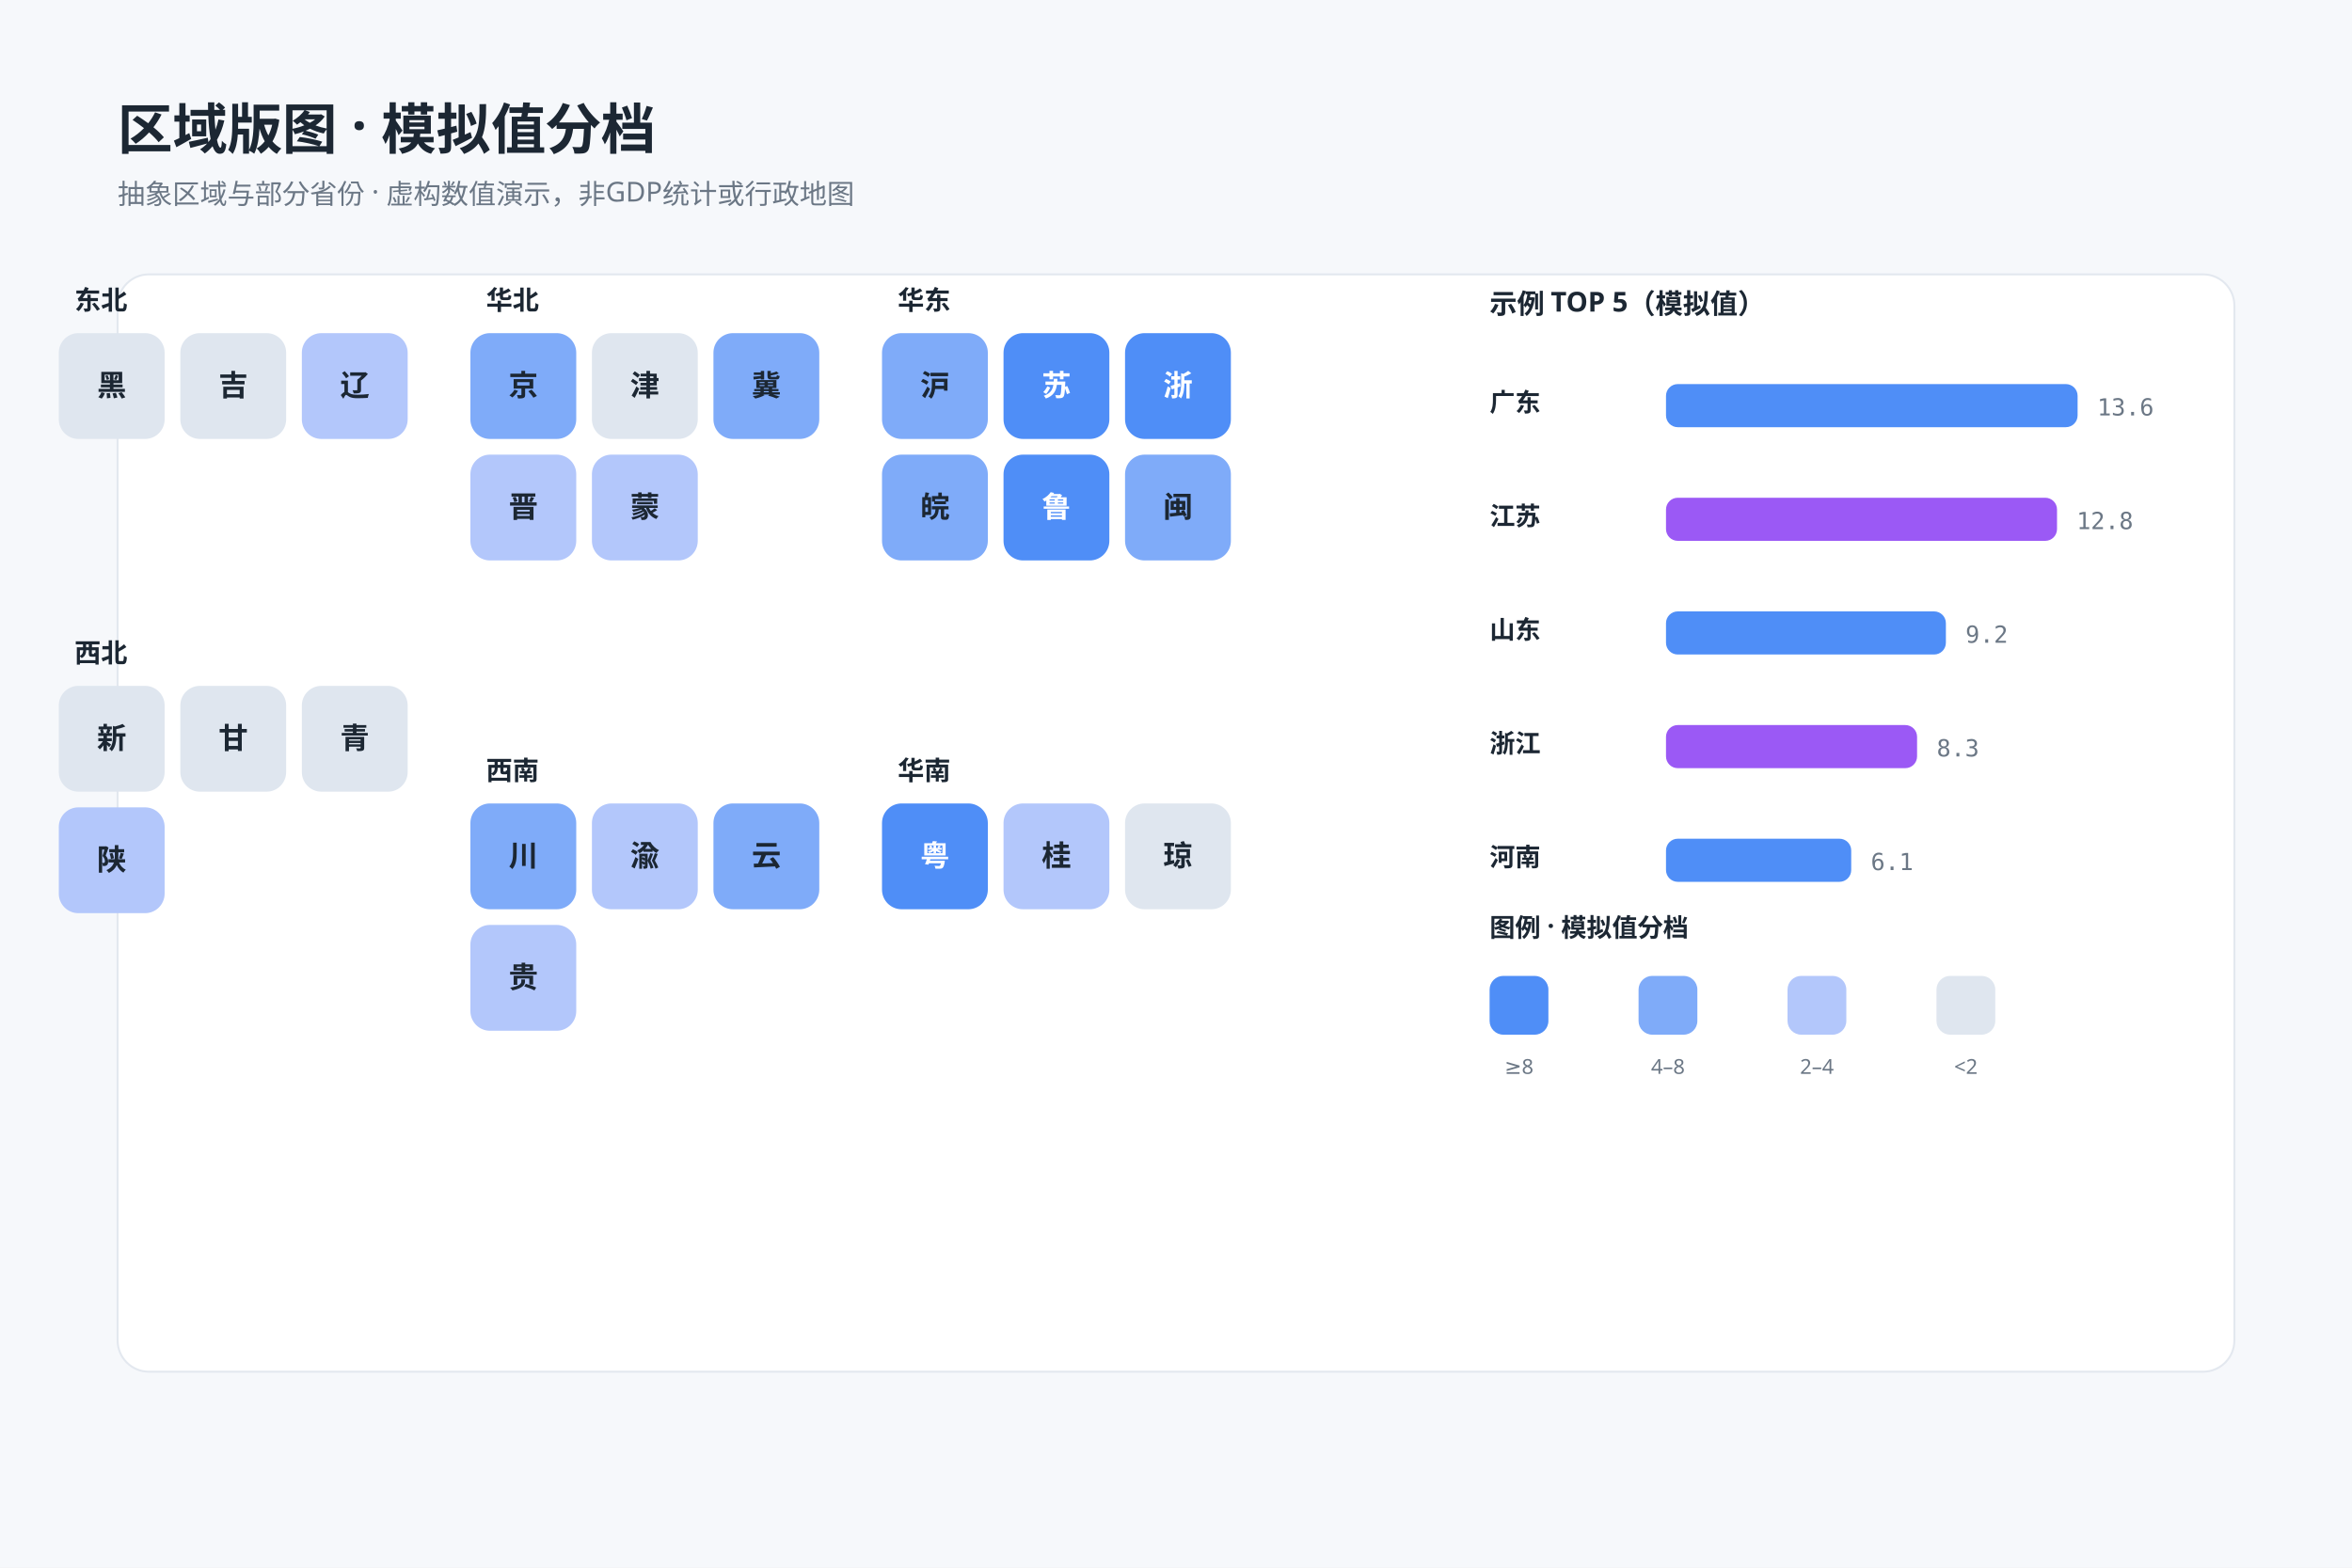
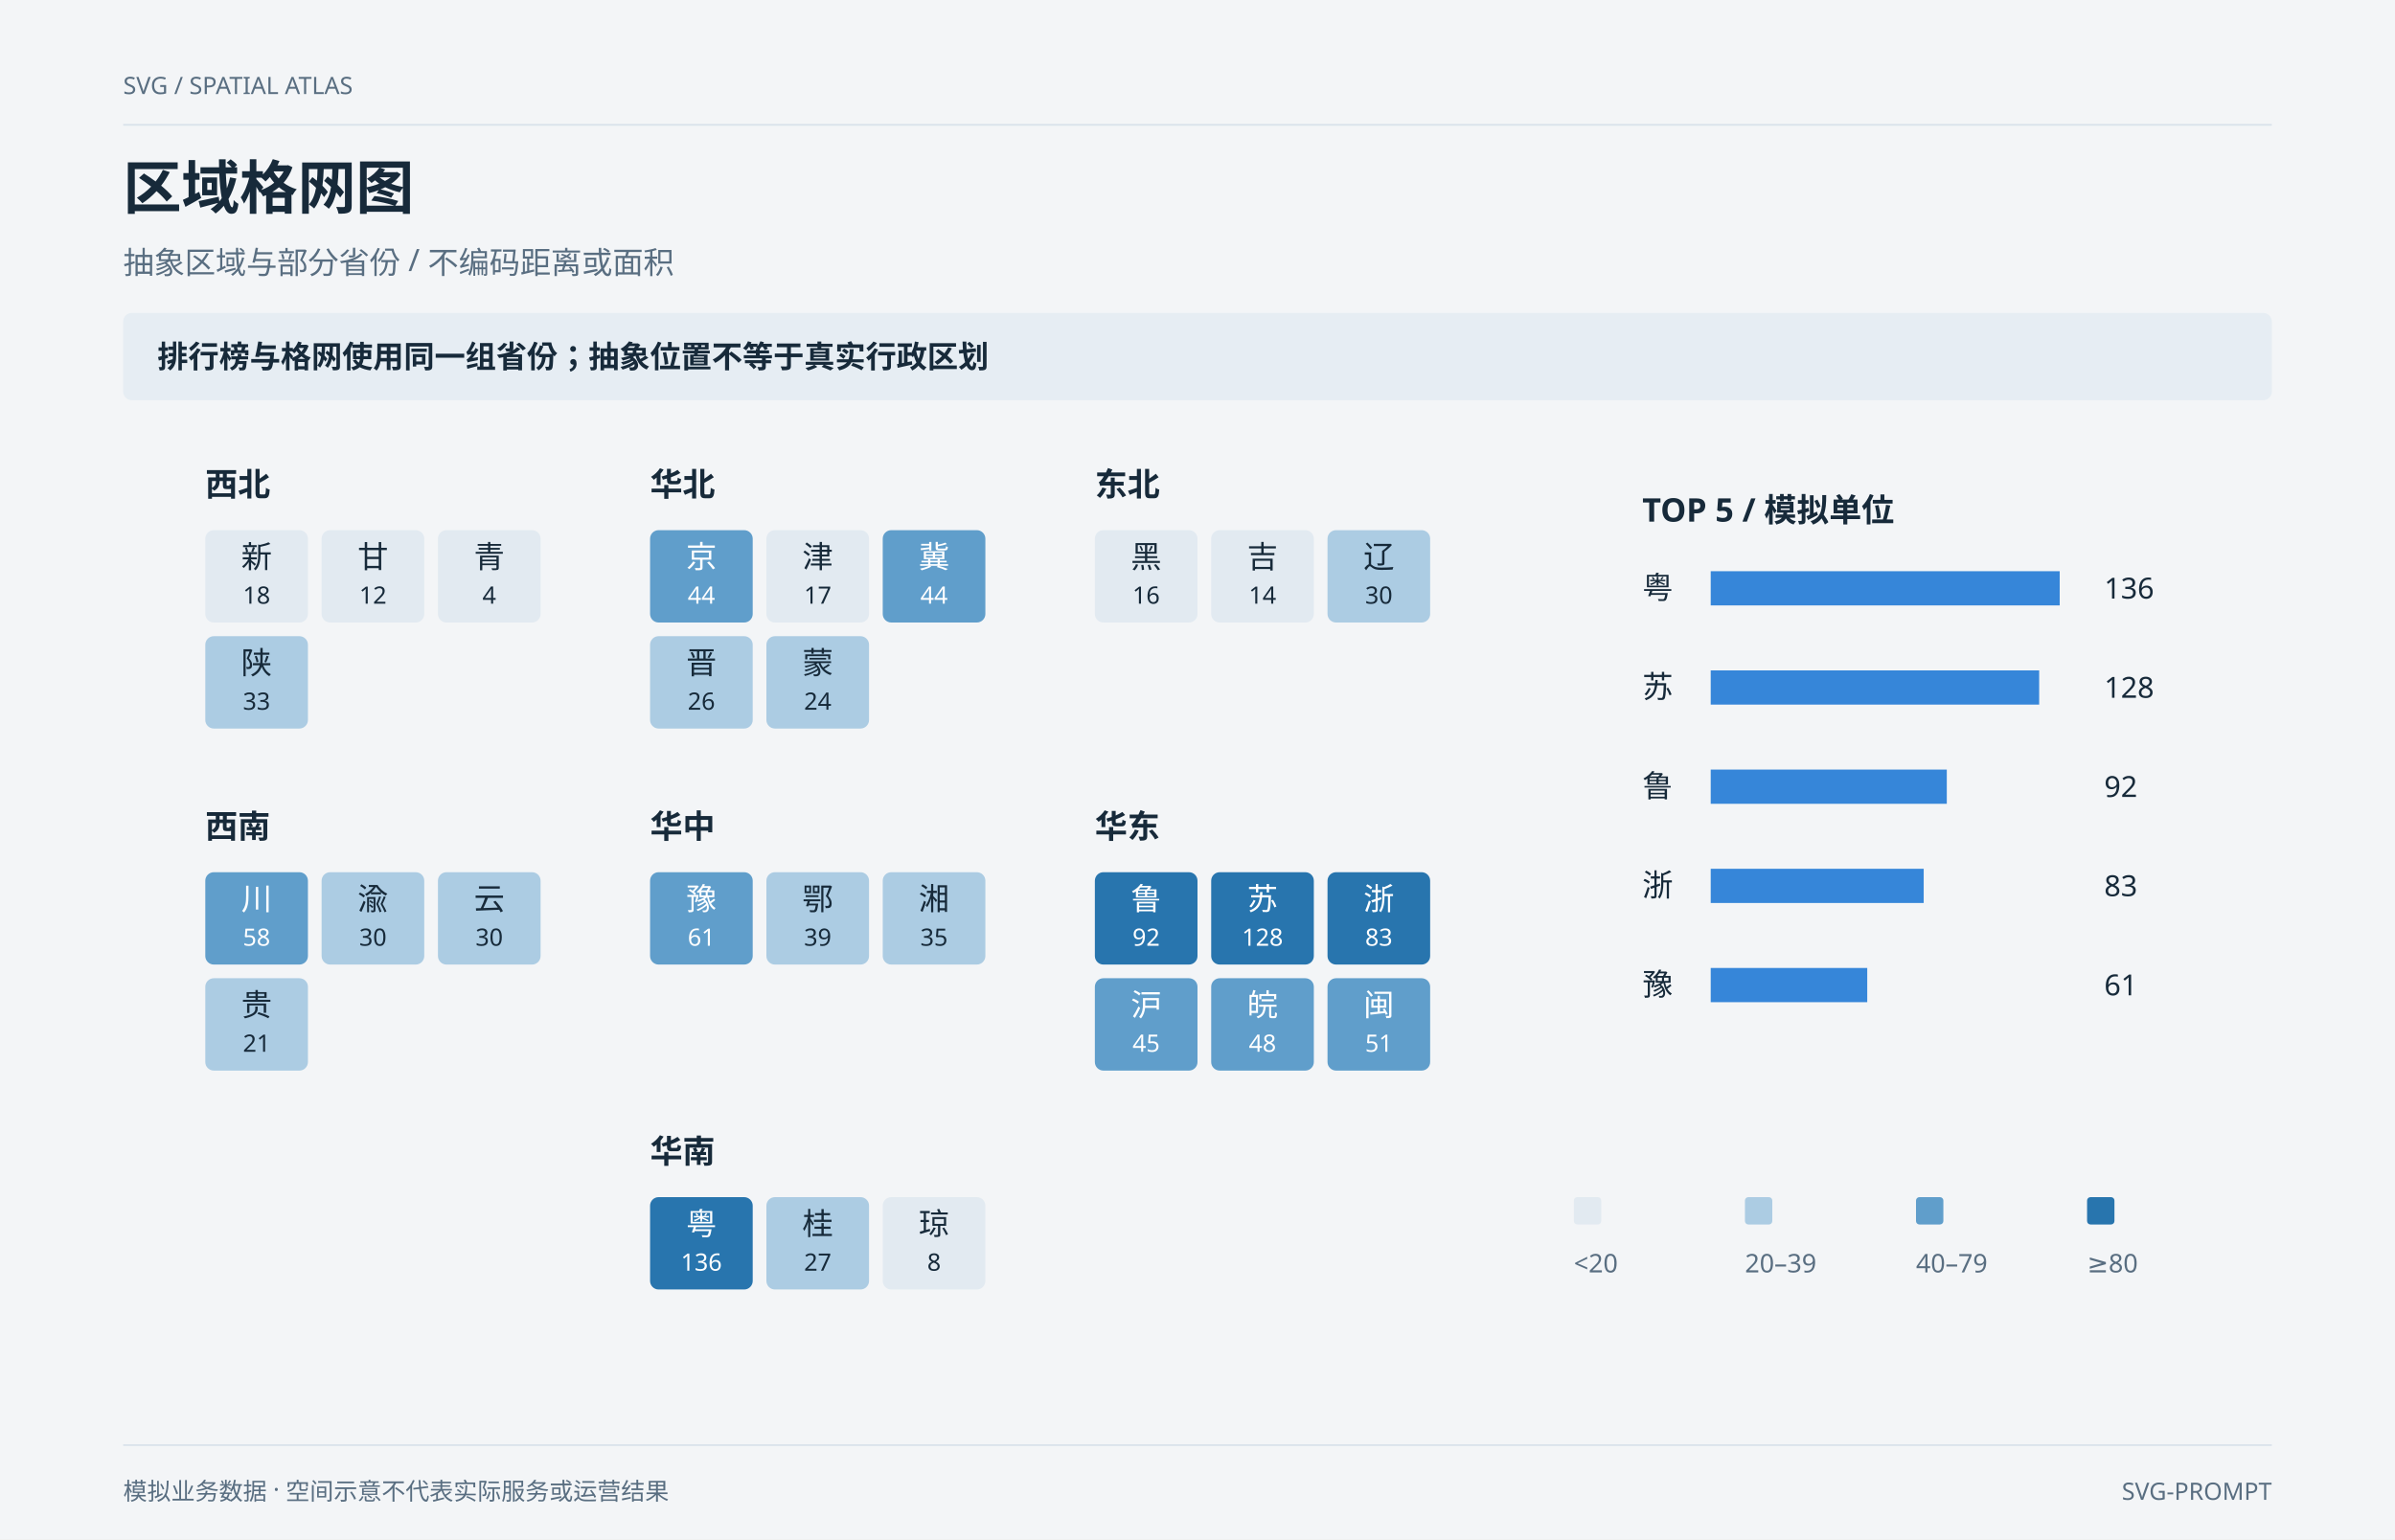
- <svg xmlns="http://www.w3.org/2000/svg" width="1200" height="800" viewBox="0 0 1200 800" font-family="PingFang SC, Hiragino Sans GB, Microsoft YaHei, sans-serif">
-   <rect width="1200" height="800" fill="#f6f8fb" />
-   <text x="60" y="76" font-size="28" font-weight="700" fill="#1c2733">区域版图 · 模拟值分档</text>
-   <text x="60" y="104" font-size="14" fill="#6b7785">抽象区域与部分省份 · 虚构数值演示，非GDP统计或行政地图</text>
-   <g>
-     <rect x="60" y="140" width="1080" height="560" rx="16" fill="#ffffff" stroke="#e3e8ef" />
-     <text x="38" y="158" font-size="13.5" fill="#1c2733" text-anchor="start" font-weight="700">东北</text>
-     <rect x="30" y="170" width="54" height="54" rx="10" fill="#dfe6ef" />
-     <text x="57" y="202" font-size="15" fill="#1c2733" text-anchor="middle" font-weight="700">黑</text>
-     <rect x="92" y="170" width="54" height="54" rx="10" fill="#dfe6ef" />
-     <text x="119" y="202" font-size="15" fill="#1c2733" text-anchor="middle" font-weight="700">吉</text>
-     <rect x="154" y="170" width="54" height="54" rx="10" fill="#b3c7fb" />
-     <text x="181" y="202" font-size="15" fill="#1c2733" text-anchor="middle" font-weight="700">辽</text>
-     <text x="38" y="338" font-size="13.5" fill="#1c2733" text-anchor="start" font-weight="700">西北</text>
-     <rect x="30" y="350" width="54" height="54" rx="10" fill="#dfe6ef" />
-     <text x="57" y="382" font-size="15" fill="#1c2733" text-anchor="middle" font-weight="700">新</text>
-     <rect x="92" y="350" width="54" height="54" rx="10" fill="#dfe6ef" />
-     <text x="119" y="382" font-size="15" fill="#1c2733" text-anchor="middle" font-weight="700">甘</text>
-     <rect x="154" y="350" width="54" height="54" rx="10" fill="#dfe6ef" />
-     <text x="181" y="382" font-size="15" fill="#1c2733" text-anchor="middle" font-weight="700">青</text>
-     <rect x="30" y="412" width="54" height="54" rx="10" fill="#b3c7fb" />
-     <text x="57" y="444" font-size="15" fill="#1c2733" text-anchor="middle" font-weight="700">陕</text>
-     <text x="248" y="158" font-size="13.5" fill="#1c2733" text-anchor="start" font-weight="700">华北</text>
-     <rect x="240" y="170" width="54" height="54" rx="10" fill="#7fabf9" />
-     <text x="267" y="202" font-size="15" fill="#1c2733" text-anchor="middle" font-weight="700">京</text>
-     <rect x="302" y="170" width="54" height="54" rx="10" fill="#dfe6ef" />
-     <text x="329" y="202" font-size="15" fill="#1c2733" text-anchor="middle" font-weight="700">津</text>
-     <rect x="364" y="170" width="54" height="54" rx="10" fill="#7fabf9" />
-     <text x="391" y="202" font-size="15" fill="#1c2733" text-anchor="middle" font-weight="700">冀</text>
-     <rect x="240" y="232" width="54" height="54" rx="10" fill="#b3c7fb" />
-     <text x="267" y="264" font-size="15" fill="#1c2733" text-anchor="middle" font-weight="700">晋</text>
-     <rect x="302" y="232" width="54" height="54" rx="10" fill="#b3c7fb" />
-     <text x="329" y="264" font-size="15" fill="#1c2733" text-anchor="middle" font-weight="700">蒙</text>
-     <text x="458" y="158" font-size="13.5" fill="#1c2733" text-anchor="start" font-weight="700">华东</text>
-     <rect x="450" y="170" width="54" height="54" rx="10" fill="#7fabf9" />
-     <text x="477" y="202" font-size="15" fill="#1c2733" text-anchor="middle" font-weight="700">沪</text>
-     <rect x="512" y="170" width="54" height="54" rx="10" fill="#4f8ef7" />
-     <text x="539" y="202" font-size="15" fill="#fff" text-anchor="middle" font-weight="700">苏</text>
-     <rect x="574" y="170" width="54" height="54" rx="10" fill="#4f8ef7" />
-     <text x="601" y="202" font-size="15" fill="#fff" text-anchor="middle" font-weight="700">浙</text>
-     <rect x="450" y="232" width="54" height="54" rx="10" fill="#7fabf9" />
-     <text x="477" y="264" font-size="15" fill="#1c2733" text-anchor="middle" font-weight="700">皖</text>
-     <rect x="512" y="232" width="54" height="54" rx="10" fill="#4f8ef7" />
-     <text x="539" y="264" font-size="15" fill="#fff" text-anchor="middle" font-weight="700">鲁</text>
-     <rect x="574" y="232" width="54" height="54" rx="10" fill="#7fabf9" />
-     <text x="601" y="264" font-size="15" fill="#1c2733" text-anchor="middle" font-weight="700">闽</text>
-     <text x="458" y="398" font-size="13.5" fill="#1c2733" text-anchor="start" font-weight="700">华南</text>
-     <rect x="450" y="410" width="54" height="54" rx="10" fill="#4f8ef7" />
-     <text x="477" y="442" font-size="15" fill="#fff" text-anchor="middle" font-weight="700">粤</text>
-     <rect x="512" y="410" width="54" height="54" rx="10" fill="#b3c7fb" />
-     <text x="539" y="442" font-size="15" fill="#1c2733" text-anchor="middle" font-weight="700">桂</text>
-     <rect x="574" y="410" width="54" height="54" rx="10" fill="#dfe6ef" />
-     <text x="601" y="442" font-size="15" fill="#1c2733" text-anchor="middle" font-weight="700">琼</text>
-     <text x="248" y="398" font-size="13.5" fill="#1c2733" text-anchor="start" font-weight="700">西南</text>
-     <rect x="240" y="410" width="54" height="54" rx="10" fill="#7fabf9" />
-     <text x="267" y="442" font-size="15" fill="#1c2733" text-anchor="middle" font-weight="700">川</text>
-     <rect x="302" y="410" width="54" height="54" rx="10" fill="#b3c7fb" />
-     <text x="329" y="442" font-size="15" fill="#1c2733" text-anchor="middle" font-weight="700">渝</text>
-     <rect x="364" y="410" width="54" height="54" rx="10" fill="#7fabf9" />
-     <text x="391" y="442" font-size="15" fill="#1c2733" text-anchor="middle" font-weight="700">云</text>
-     <rect x="240" y="472" width="54" height="54" rx="10" fill="#b3c7fb" />
-     <text x="267" y="504" font-size="15" fill="#1c2733" text-anchor="middle" font-weight="700">贵</text>
-     <text x="760" y="160" font-size="14" fill="#1c2733" text-anchor="start" font-weight="700">示例 TOP 5（模拟值）</text>
-     <text x="760" y="210" font-size="13" fill="#1c2733" text-anchor="start" font-weight="600">广东</text>
-     <rect x="850" y="196" width="210" height="22" rx="6" fill="#4f8ef7" />
-     <text x="1070" y="212" font-size="12" fill="#6b7785" text-anchor="start" font-family="SFMono-Regular, Menlo, monospace">13.6</text>
-     <text x="760" y="268" font-size="13" fill="#1c2733" text-anchor="start" font-weight="600">江苏</text>
-     <rect x="850" y="254" width="199.5" height="22" rx="6" fill="#9b59f5" />
-     <text x="1059.5" y="270" font-size="12" fill="#6b7785" text-anchor="start" font-family="SFMono-Regular, Menlo, monospace">12.8</text>
-     <text x="760" y="326" font-size="13" fill="#1c2733" text-anchor="start" font-weight="600">山东</text>
-     <rect x="850" y="312" width="142.8" height="22" rx="6" fill="#4f8ef7" />
-     <text x="1002.8" y="328" font-size="12" fill="#6b7785" text-anchor="start" font-family="SFMono-Regular, Menlo, monospace">9.2</text>
-     <text x="760" y="384" font-size="13" fill="#1c2733" text-anchor="start" font-weight="600">浙江</text>
-     <rect x="850" y="370" width="128.1" height="22" rx="6" fill="#9b59f5" />
-     <text x="988.1" y="386" font-size="12" fill="#6b7785" text-anchor="start" font-family="SFMono-Regular, Menlo, monospace">8.3</text>
-     <text x="760" y="442" font-size="13" fill="#1c2733" text-anchor="start" font-weight="600">河南</text>
-     <rect x="850" y="428" width="94.5" height="22" rx="6" fill="#4f8ef7" />
-     <text x="954.5" y="444" font-size="12" fill="#6b7785" text-anchor="start" font-family="SFMono-Regular, Menlo, monospace">6.1</text>
-     <text x="760" y="478" font-size="13" fill="#1c2733" text-anchor="start" font-weight="700">图例 · 模拟值分档</text>
-     <rect x="760" y="498" width="30" height="30" rx="7" fill="#4f8ef7" />
-     <text x="775" y="548" font-size="10.5" fill="#6b7785" text-anchor="middle">≥8</text>
-     <rect x="836" y="498" width="30" height="30" rx="7" fill="#7fabf9" />
-     <text x="851" y="548" font-size="10.5" fill="#6b7785" text-anchor="middle">4–8</text>
-     <rect x="912" y="498" width="30" height="30" rx="7" fill="#b3c7fb" />
-     <text x="927" y="548" font-size="10.5" fill="#6b7785" text-anchor="middle">2–4</text>
-     <rect x="988" y="498" width="30" height="30" rx="7" fill="#dfe6ef" />
-     <text x="1003" y="548" font-size="10.5" fill="#6b7785" text-anchor="middle">&lt;2</text>
-   </g>
+ <svg xmlns="http://www.w3.org/2000/svg" width="1400" height="900" viewBox="0 0 1400 900" font-family="PingFang SC, Microsoft YaHei, sans-serif" role="img" aria-labelledby="title desc">
+   <rect x="0.000" y="0.000" width="1400.000" height="900.000" rx="0" fill="#f3f5f7" />
+   <text x="72.000" y="55.000" font-size="14" fill="#596e81" text-anchor="start" font-weight="400">SVG / SPATIAL ATLAS</text>
+   <line x1="72.000" y1="73.000" x2="1328.000" y2="73.000" stroke="#d9e2ea" stroke-width="1" />
+   <text x="72.000" y="122.000" font-size="34" fill="#172a3a" text-anchor="start" font-weight="700">区域格网图</text>
+   <text x="72.000" y="160.000" font-size="18" fill="#596e81" text-anchor="start" font-weight="400">抽象区域与部分省份 / 不编码距离或面积</text>
+   <rect x="72.000" y="183.000" width="1256.000" height="51.000" rx="5" fill="#e6edf3" />
+   <text x="92.000" y="215.000" font-size="18" fill="#172a3a" text-anchor="start" font-weight="600">排行榜与格网使用同一组省份；抽象位置不等于真实行政区划</text>
+   <line x1="72.000" y1="845.000" x2="1328.000" y2="845.000" stroke="#d9e2ea" stroke-width="1" />
+   <text x="72.000" y="877.000" font-size="14" fill="#596e81" text-anchor="start" font-weight="400">模拟业务数据 · 空间示意不代表实际服务或运营结果</text>
+   <text x="1328.000" y="877.000" font-size="14" fill="#596e81" text-anchor="end" font-weight="400">SVG-PROMPT</text>
+   <text x="120.000" y="290.000" font-size="19" fill="#172a3a" text-anchor="start" font-weight="600">西北</text>
+   <rect x="120.000" y="310.000" width="60.000" height="54.000" rx="5" fill="#e2eaf1" data-province="新" data-value="18" data-band="0" />
+   <text x="150.000" y="332.000" font-size="18" fill="#172a3a" text-anchor="middle" font-weight="400">新</text>
+   <text x="150.000" y="353.000" font-size="14" fill="#172a3a" text-anchor="middle" font-weight="400">18</text>
+   <rect x="188.000" y="310.000" width="60.000" height="54.000" rx="5" fill="#e2eaf1" data-province="甘" data-value="12" data-band="0" />
+   <text x="218.000" y="332.000" font-size="18" fill="#172a3a" text-anchor="middle" font-weight="400">甘</text>
+   <text x="218.000" y="353.000" font-size="14" fill="#172a3a" text-anchor="middle" font-weight="400">12</text>
+   <rect x="256.000" y="310.000" width="60.000" height="54.000" rx="5" fill="#e2eaf1" data-province="青" data-value="4" data-band="0" />
+   <text x="286.000" y="332.000" font-size="18" fill="#172a3a" text-anchor="middle" font-weight="400">青</text>
+   <text x="286.000" y="353.000" font-size="14" fill="#172a3a" text-anchor="middle" font-weight="400">4</text>
+   <rect x="120.000" y="372.000" width="60.000" height="54.000" rx="5" fill="#accce3" data-province="陕" data-value="33" data-band="1" />
+   <text x="150.000" y="394.000" font-size="18" fill="#172a3a" text-anchor="middle" font-weight="400">陕</text>
+   <text x="150.000" y="415.000" font-size="14" fill="#172a3a" text-anchor="middle" font-weight="400">33</text>
+   <text x="380.000" y="290.000" font-size="19" fill="#172a3a" text-anchor="start" font-weight="600">华北</text>
+   <rect x="380.000" y="310.000" width="60.000" height="54.000" rx="5" fill="#609ecb" data-province="京" data-value="44" data-band="2" />
+   <text x="410.000" y="332.000" font-size="18" fill="#ffffff" text-anchor="middle" font-weight="400">京</text>
+   <text x="410.000" y="353.000" font-size="14" fill="#ffffff" text-anchor="middle" font-weight="400">44</text>
+   <rect x="448.000" y="310.000" width="60.000" height="54.000" rx="5" fill="#e2eaf1" data-province="津" data-value="17" data-band="0" />
+   <text x="478.000" y="332.000" font-size="18" fill="#172a3a" text-anchor="middle" font-weight="400">津</text>
+   <text x="478.000" y="353.000" font-size="14" fill="#172a3a" text-anchor="middle" font-weight="400">17</text>
+   <rect x="516.000" y="310.000" width="60.000" height="54.000" rx="5" fill="#609ecb" data-province="冀" data-value="44" data-band="2" />
+   <text x="546.000" y="332.000" font-size="18" fill="#ffffff" text-anchor="middle" font-weight="400">冀</text>
+   <text x="546.000" y="353.000" font-size="14" fill="#ffffff" text-anchor="middle" font-weight="400">44</text>
+   <rect x="380.000" y="372.000" width="60.000" height="54.000" rx="5" fill="#accce3" data-province="晋" data-value="26" data-band="1" />
+   <text x="410.000" y="394.000" font-size="18" fill="#172a3a" text-anchor="middle" font-weight="400">晋</text>
+   <text x="410.000" y="415.000" font-size="14" fill="#172a3a" text-anchor="middle" font-weight="400">26</text>
+   <rect x="448.000" y="372.000" width="60.000" height="54.000" rx="5" fill="#accce3" data-province="蒙" data-value="24" data-band="1" />
+   <text x="478.000" y="394.000" font-size="18" fill="#172a3a" text-anchor="middle" font-weight="400">蒙</text>
+   <text x="478.000" y="415.000" font-size="14" fill="#172a3a" text-anchor="middle" font-weight="400">24</text>
+   <text x="640.000" y="290.000" font-size="19" fill="#172a3a" text-anchor="start" font-weight="600">东北</text>
+   <rect x="640.000" y="310.000" width="60.000" height="54.000" rx="5" fill="#e2eaf1" data-province="黑" data-value="16" data-band="0" />
+   <text x="670.000" y="332.000" font-size="18" fill="#172a3a" text-anchor="middle" font-weight="400">黑</text>
+   <text x="670.000" y="353.000" font-size="14" fill="#172a3a" text-anchor="middle" font-weight="400">16</text>
+   <rect x="708.000" y="310.000" width="60.000" height="54.000" rx="5" fill="#e2eaf1" data-province="吉" data-value="14" data-band="0" />
+   <text x="738.000" y="332.000" font-size="18" fill="#172a3a" text-anchor="middle" font-weight="400">吉</text>
+   <text x="738.000" y="353.000" font-size="14" fill="#172a3a" text-anchor="middle" font-weight="400">14</text>
+   <rect x="776.000" y="310.000" width="60.000" height="54.000" rx="5" fill="#accce3" data-province="辽" data-value="30" data-band="1" />
+   <text x="806.000" y="332.000" font-size="18" fill="#172a3a" text-anchor="middle" font-weight="400">辽</text>
+   <text x="806.000" y="353.000" font-size="14" fill="#172a3a" text-anchor="middle" font-weight="400">30</text>
+   <text x="120.000" y="490.000" font-size="19" fill="#172a3a" text-anchor="start" font-weight="600">西南</text>
+   <rect x="120.000" y="510.000" width="60.000" height="54.000" rx="5" fill="#609ecb" data-province="川" data-value="58" data-band="2" />
+   <text x="150.000" y="532.000" font-size="18" fill="#ffffff" text-anchor="middle" font-weight="400">川</text>
+   <text x="150.000" y="553.000" font-size="14" fill="#ffffff" text-anchor="middle" font-weight="400">58</text>
+   <rect x="188.000" y="510.000" width="60.000" height="54.000" rx="5" fill="#accce3" data-province="渝" data-value="30" data-band="1" />
+   <text x="218.000" y="532.000" font-size="18" fill="#172a3a" text-anchor="middle" font-weight="400">渝</text>
+   <text x="218.000" y="553.000" font-size="14" fill="#172a3a" text-anchor="middle" font-weight="400">30</text>
+   <rect x="256.000" y="510.000" width="60.000" height="54.000" rx="5" fill="#accce3" data-province="云" data-value="30" data-band="1" />
+   <text x="286.000" y="532.000" font-size="18" fill="#172a3a" text-anchor="middle" font-weight="400">云</text>
+   <text x="286.000" y="553.000" font-size="14" fill="#172a3a" text-anchor="middle" font-weight="400">30</text>
+   <rect x="120.000" y="572.000" width="60.000" height="54.000" rx="5" fill="#accce3" data-province="贵" data-value="21" data-band="1" />
+   <text x="150.000" y="594.000" font-size="18" fill="#172a3a" text-anchor="middle" font-weight="400">贵</text>
+   <text x="150.000" y="615.000" font-size="14" fill="#172a3a" text-anchor="middle" font-weight="400">21</text>
+   <text x="380.000" y="490.000" font-size="19" fill="#172a3a" text-anchor="start" font-weight="600">华中</text>
+   <rect x="380.000" y="510.000" width="60.000" height="54.000" rx="5" fill="#609ecb" data-province="豫" data-value="61" data-band="2" />
+   <text x="410.000" y="532.000" font-size="18" fill="#ffffff" text-anchor="middle" font-weight="400">豫</text>
+   <text x="410.000" y="553.000" font-size="14" fill="#ffffff" text-anchor="middle" font-weight="400">61</text>
+   <rect x="448.000" y="510.000" width="60.000" height="54.000" rx="5" fill="#accce3" data-province="鄂" data-value="39" data-band="1" />
+   <text x="478.000" y="532.000" font-size="18" fill="#172a3a" text-anchor="middle" font-weight="400">鄂</text>
+   <text x="478.000" y="553.000" font-size="14" fill="#172a3a" text-anchor="middle" font-weight="400">39</text>
+   <rect x="516.000" y="510.000" width="60.000" height="54.000" rx="5" fill="#accce3" data-province="湘" data-value="35" data-band="1" />
+   <text x="546.000" y="532.000" font-size="18" fill="#172a3a" text-anchor="middle" font-weight="400">湘</text>
+   <text x="546.000" y="553.000" font-size="14" fill="#172a3a" text-anchor="middle" font-weight="400">35</text>
+   <text x="640.000" y="490.000" font-size="19" fill="#172a3a" text-anchor="start" font-weight="600">华东</text>
+   <rect x="640.000" y="510.000" width="60.000" height="54.000" rx="5" fill="#2875ae" data-province="鲁" data-value="92" data-band="3" />
+   <text x="670.000" y="532.000" font-size="18" fill="#ffffff" text-anchor="middle" font-weight="400">鲁</text>
+   <text x="670.000" y="553.000" font-size="14" fill="#ffffff" text-anchor="middle" font-weight="400">92</text>
+   <rect x="708.000" y="510.000" width="60.000" height="54.000" rx="5" fill="#2875ae" data-province="苏" data-value="128" data-band="3" />
+   <text x="738.000" y="532.000" font-size="18" fill="#ffffff" text-anchor="middle" font-weight="400">苏</text>
+   <text x="738.000" y="553.000" font-size="14" fill="#ffffff" text-anchor="middle" font-weight="400">128</text>
+   <rect x="776.000" y="510.000" width="60.000" height="54.000" rx="5" fill="#2875ae" data-province="浙" data-value="83" data-band="3" />
+   <text x="806.000" y="532.000" font-size="18" fill="#ffffff" text-anchor="middle" font-weight="400">浙</text>
+   <text x="806.000" y="553.000" font-size="14" fill="#ffffff" text-anchor="middle" font-weight="400">83</text>
+   <rect x="640.000" y="572.000" width="60.000" height="54.000" rx="5" fill="#609ecb" data-province="沪" data-value="45" data-band="2" />
+   <text x="670.000" y="594.000" font-size="18" fill="#ffffff" text-anchor="middle" font-weight="400">沪</text>
+   <text x="670.000" y="615.000" font-size="14" fill="#ffffff" text-anchor="middle" font-weight="400">45</text>
+   <rect x="708.000" y="572.000" width="60.000" height="54.000" rx="5" fill="#609ecb" data-province="皖" data-value="48" data-band="2" />
+   <text x="738.000" y="594.000" font-size="18" fill="#ffffff" text-anchor="middle" font-weight="400">皖</text>
+   <text x="738.000" y="615.000" font-size="14" fill="#ffffff" text-anchor="middle" font-weight="400">48</text>
+   <rect x="776.000" y="572.000" width="60.000" height="54.000" rx="5" fill="#609ecb" data-province="闽" data-value="51" data-band="2" />
+   <text x="806.000" y="594.000" font-size="18" fill="#ffffff" text-anchor="middle" font-weight="400">闽</text>
+   <text x="806.000" y="615.000" font-size="14" fill="#ffffff" text-anchor="middle" font-weight="400">51</text>
+   <text x="380.000" y="680.000" font-size="19" fill="#172a3a" text-anchor="start" font-weight="600">华南</text>
+   <rect x="380.000" y="700.000" width="60.000" height="54.000" rx="5" fill="#2875ae" data-province="粤" data-value="136" data-band="3" />
+   <text x="410.000" y="722.000" font-size="18" fill="#ffffff" text-anchor="middle" font-weight="400">粤</text>
+   <text x="410.000" y="743.000" font-size="14" fill="#ffffff" text-anchor="middle" font-weight="400">136</text>
+   <rect x="448.000" y="700.000" width="60.000" height="54.000" rx="5" fill="#accce3" data-province="桂" data-value="27" data-band="1" />
+   <text x="478.000" y="722.000" font-size="18" fill="#172a3a" text-anchor="middle" font-weight="400">桂</text>
+   <text x="478.000" y="743.000" font-size="14" fill="#172a3a" text-anchor="middle" font-weight="400">27</text>
+   <rect x="516.000" y="700.000" width="60.000" height="54.000" rx="5" fill="#e2eaf1" data-province="琼" data-value="8" data-band="0" />
+   <text x="546.000" y="722.000" font-size="18" fill="#172a3a" text-anchor="middle" font-weight="400">琼</text>
+   <text x="546.000" y="743.000" font-size="14" fill="#172a3a" text-anchor="middle" font-weight="400">8</text>
+   <text x="960.000" y="305.000" font-size="19" fill="#172a3a" text-anchor="start" font-weight="600">TOP 5 / 模拟单位</text>
+   <text x="960.000" y="350.000" font-size="18" fill="#172a3a" text-anchor="start" font-weight="400">粤</text>
+   <rect x="1000.000" y="334.000" width="204.000" height="20.000" rx="0" fill="#3686d9" />
+   <text x="1230.000" y="350.000" font-size="17" fill="#172a3a" text-anchor="start" font-weight="400">136</text>
+   <text x="960.000" y="408.000" font-size="18" fill="#172a3a" text-anchor="start" font-weight="400">苏</text>
+   <rect x="1000.000" y="392.000" width="192.000" height="20.000" rx="0" fill="#3686d9" />
+   <text x="1230.000" y="408.000" font-size="17" fill="#172a3a" text-anchor="start" font-weight="400">128</text>
+   <text x="960.000" y="466.000" font-size="18" fill="#172a3a" text-anchor="start" font-weight="400">鲁</text>
+   <rect x="1000.000" y="450.000" width="138.000" height="20.000" rx="0" fill="#3686d9" />
+   <text x="1230.000" y="466.000" font-size="17" fill="#172a3a" text-anchor="start" font-weight="400">92</text>
+   <text x="960.000" y="524.000" font-size="18" fill="#172a3a" text-anchor="start" font-weight="400">浙</text>
+   <rect x="1000.000" y="508.000" width="124.500" height="20.000" rx="0" fill="#3686d9" />
+   <text x="1230.000" y="524.000" font-size="17" fill="#172a3a" text-anchor="start" font-weight="400">83</text>
+   <text x="960.000" y="582.000" font-size="18" fill="#172a3a" text-anchor="start" font-weight="400">豫</text>
+   <rect x="1000.000" y="566.000" width="91.500" height="20.000" rx="0" fill="#3686d9" />
+   <text x="1230.000" y="582.000" font-size="17" fill="#172a3a" text-anchor="start" font-weight="400">61</text>
+   <rect x="920.000" y="700.000" width="16.000" height="16.000" rx="2" fill="#e2eaf1" />
+   <text x="920.000" y="744.000" font-size="15" fill="#596e81" text-anchor="start" font-weight="400">&lt;20</text>
+   <rect x="1020.000" y="700.000" width="16.000" height="16.000" rx="2" fill="#accce3" />
+   <text x="1020.000" y="744.000" font-size="15" fill="#596e81" text-anchor="start" font-weight="400">20–39</text>
+   <rect x="1120.000" y="700.000" width="16.000" height="16.000" rx="2" fill="#609ecb" />
+   <text x="1120.000" y="744.000" font-size="15" fill="#596e81" text-anchor="start" font-weight="400">40–79</text>
+   <rect x="1220.000" y="700.000" width="16.000" height="16.000" rx="2" fill="#2875ae" />
+   <text x="1220.000" y="744.000" font-size="15" fill="#596e81" text-anchor="start" font-weight="400">≥80</text>
</svg>
